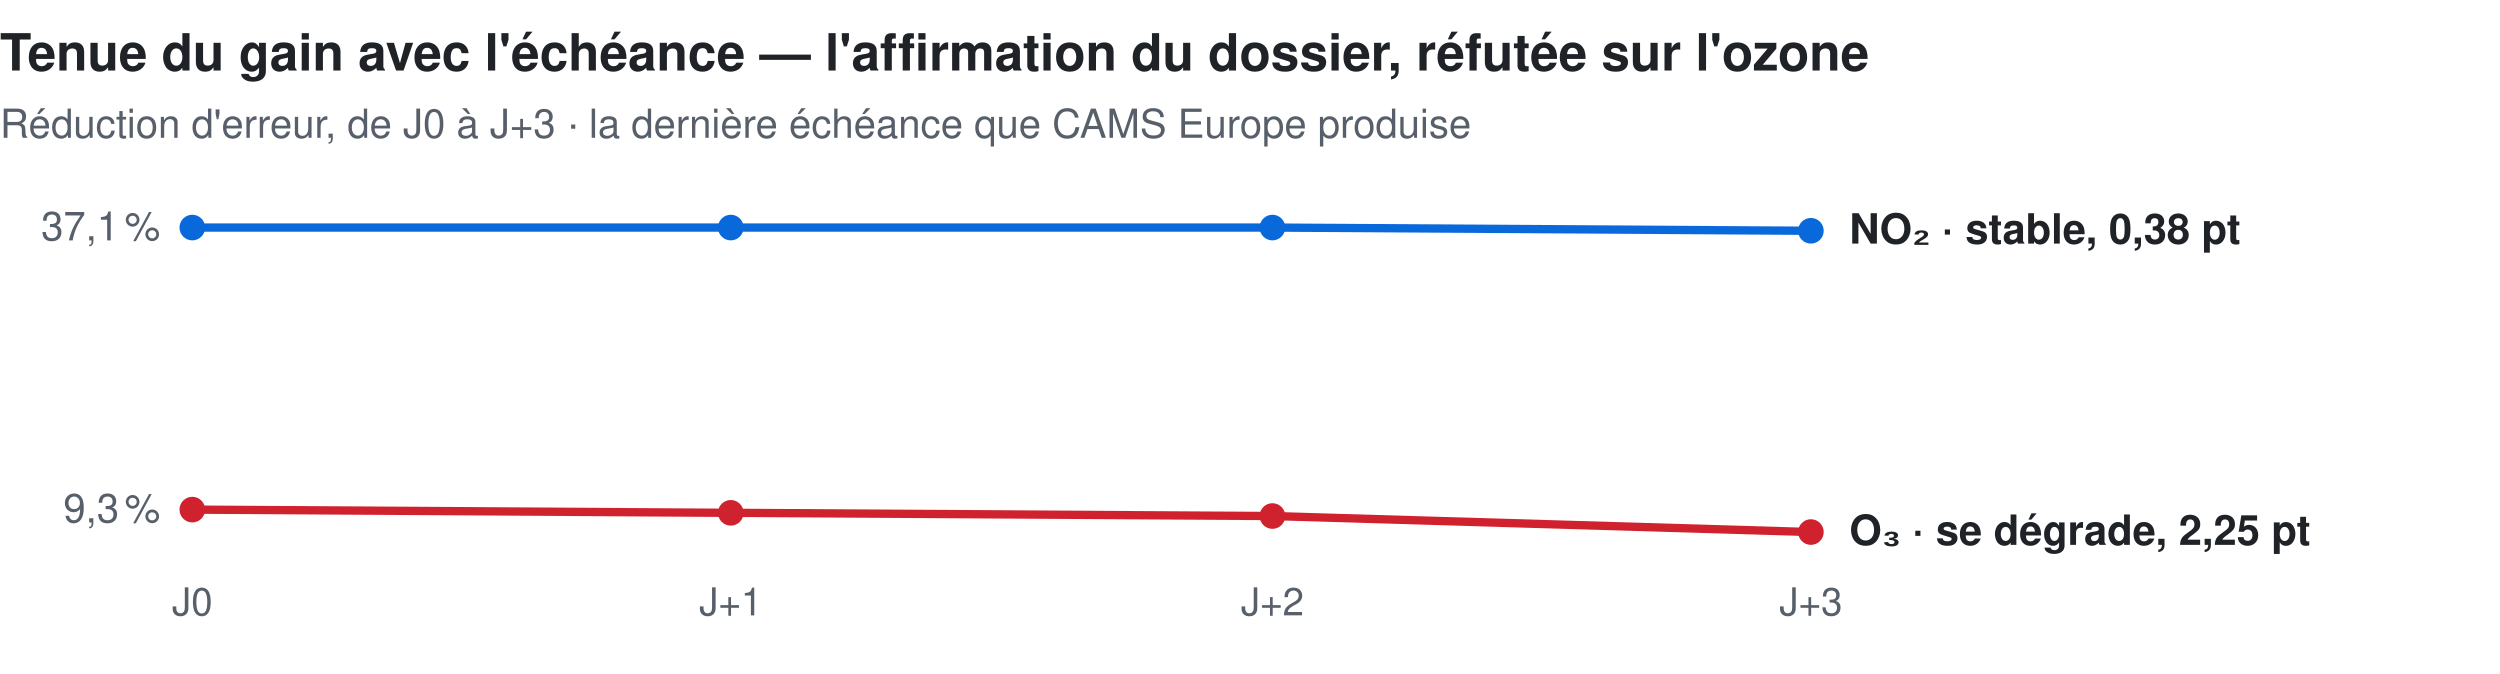
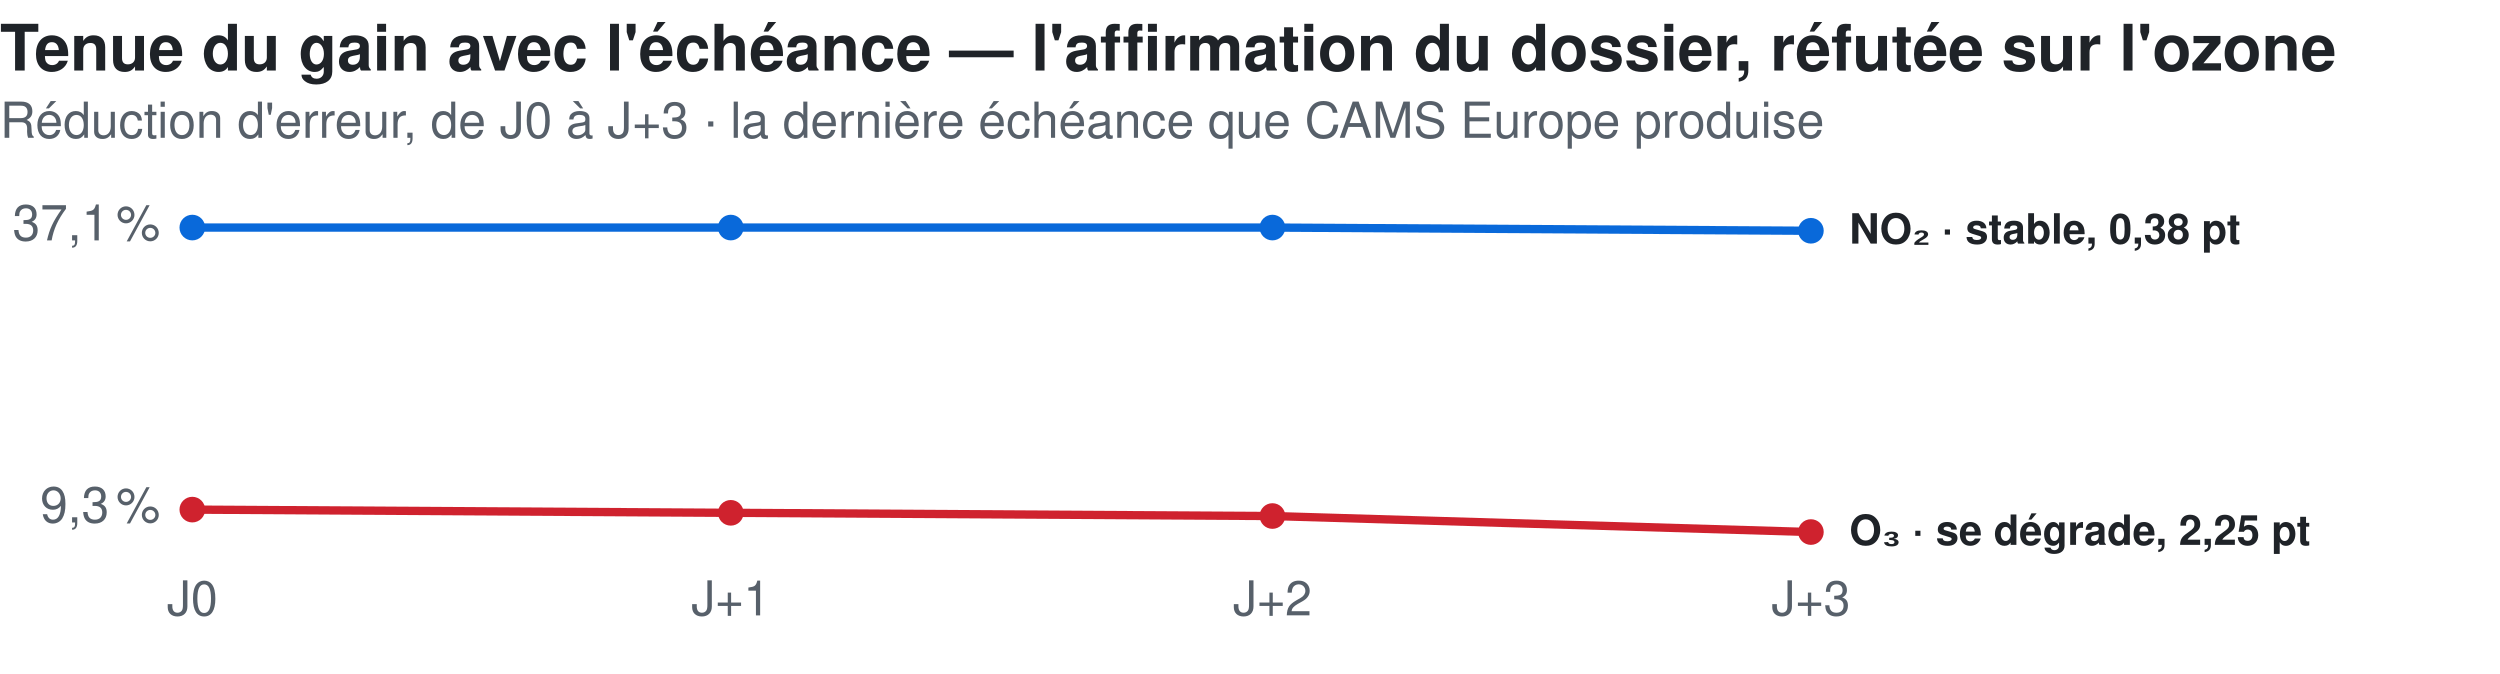
- <svg xmlns="http://www.w3.org/2000/svg" viewBox="0 0 780 210" width="780" height="210" role="img" font-family="-apple-system,BlinkMacSystemFont,'Segoe UI',Helvetica,Arial,sans-serif">
-   <text x="0" y="22" font-size="16" font-weight="600" fill="#1f2328">Tenue du gain avec l'échéance — l'affirmation du dossier, réfutée sur l'ozone</text>
-   <text x="0" y="43" font-size="12.5" fill="#57606a">Réduction d'erreur, de J0 à J+3 · la dernière échéance que CAMS Europe produise</text>
+ <svg xmlns="http://www.w3.org/2000/svg" viewBox="0 0 780 210" preserveAspectRatio="xMinYMin meet" role="img" font-family="-apple-system,BlinkMacSystemFont,'Segoe UI',Helvetica,Arial,sans-serif">
+   <text x="0" y="22" font-size="20" font-weight="600" fill="#1f2328">Tenue du gain avec l'échéance — l'affirmation du dossier, réfutée sur l'ozone</text>
+   <text x="0" y="43" font-size="15.5" fill="#57606a">Réduction d'erreur, de J0 à J+3 · la dernière échéance que CAMS Europe produise</text>
  <polyline points="60,71 228,71 397,71 565,72" fill="none" stroke="#0969da" stroke-width="2.6" />
  <circle cx="60" cy="71" r="4" fill="#0969da" />
  <circle cx="228" cy="71" r="4" fill="#0969da" />
  <circle cx="397" cy="71" r="4" fill="#0969da" />
  <circle cx="565" cy="72" r="4" fill="#0969da" />
  <text x="577" y="76" font-size="13" font-weight="600" fill="#1f2328">NO₂ · stable, 0,38 pt</text>
-   <text x="50" y="75" font-size="12.5" text-anchor="end" fill="#57606a">37,1 %</text>
+   <text x="50" y="75" font-size="15.5" text-anchor="end" fill="#57606a">37,1 %</text>
  <polyline points="60,159 228,160 397,161 565,166" fill="none" stroke="#cf222e" stroke-width="2.6" />
  <circle cx="60" cy="159" r="4" fill="#cf222e" />
  <circle cx="228" cy="160" r="4" fill="#cf222e" />
  <circle cx="397" cy="161" r="4" fill="#cf222e" />
  <circle cx="565" cy="166" r="4" fill="#cf222e" />
  <text x="577" y="170" font-size="13" font-weight="600" fill="#1f2328">O₃ · se dégrade, 2,25 pt</text>
-   <text x="50" y="163" font-size="12.5" text-anchor="end" fill="#57606a">9,3 %</text>
-   <text x="60" y="192" font-size="12" text-anchor="middle" fill="#57606a">J0</text>
-   <text x="228" y="192" font-size="12" text-anchor="middle" fill="#57606a">J+1</text>
-   <text x="397" y="192" font-size="12" text-anchor="middle" fill="#57606a">J+2</text>
-   <text x="565" y="192" font-size="12" text-anchor="middle" fill="#57606a">J+3</text>
+   <text x="50" y="163" font-size="15.5" text-anchor="end" fill="#57606a">9,3 %</text>
+   <text x="60" y="192" font-size="15" text-anchor="middle" fill="#57606a">J0</text>
+   <text x="228" y="192" font-size="15" text-anchor="middle" fill="#57606a">J+1</text>
+   <text x="397" y="192" font-size="15" text-anchor="middle" fill="#57606a">J+2</text>
+   <text x="565" y="192" font-size="15" text-anchor="middle" fill="#57606a">J+3</text>
</svg>
